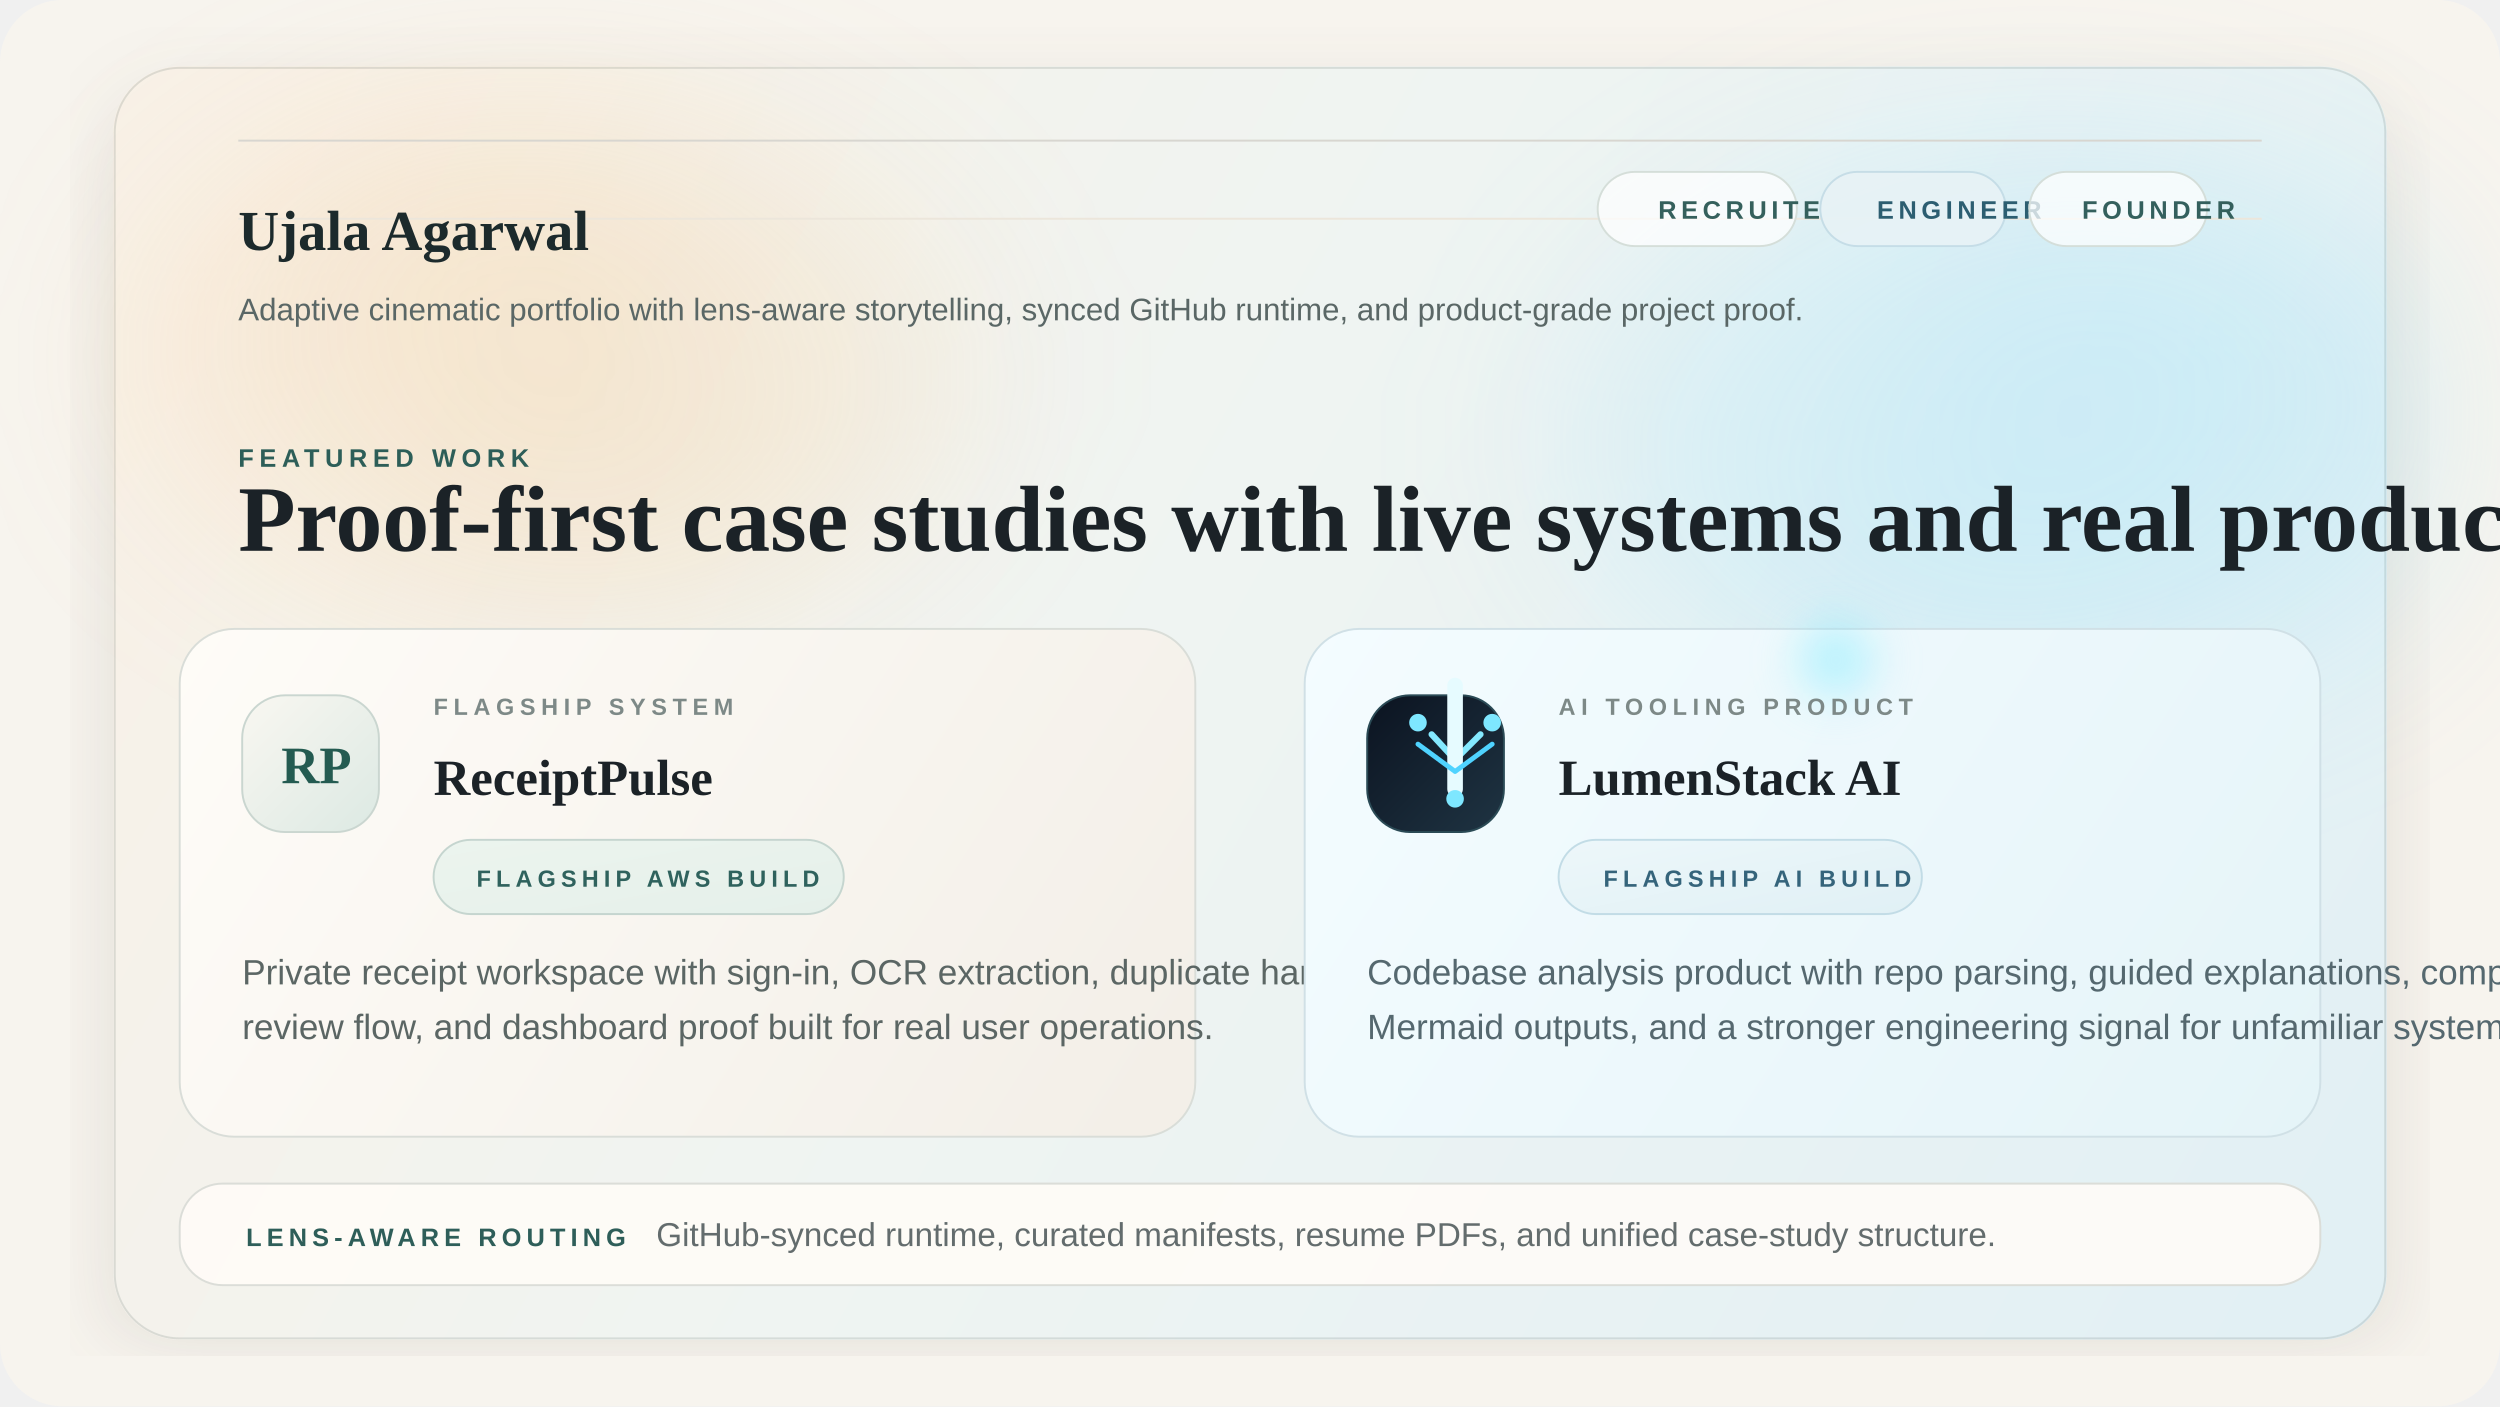
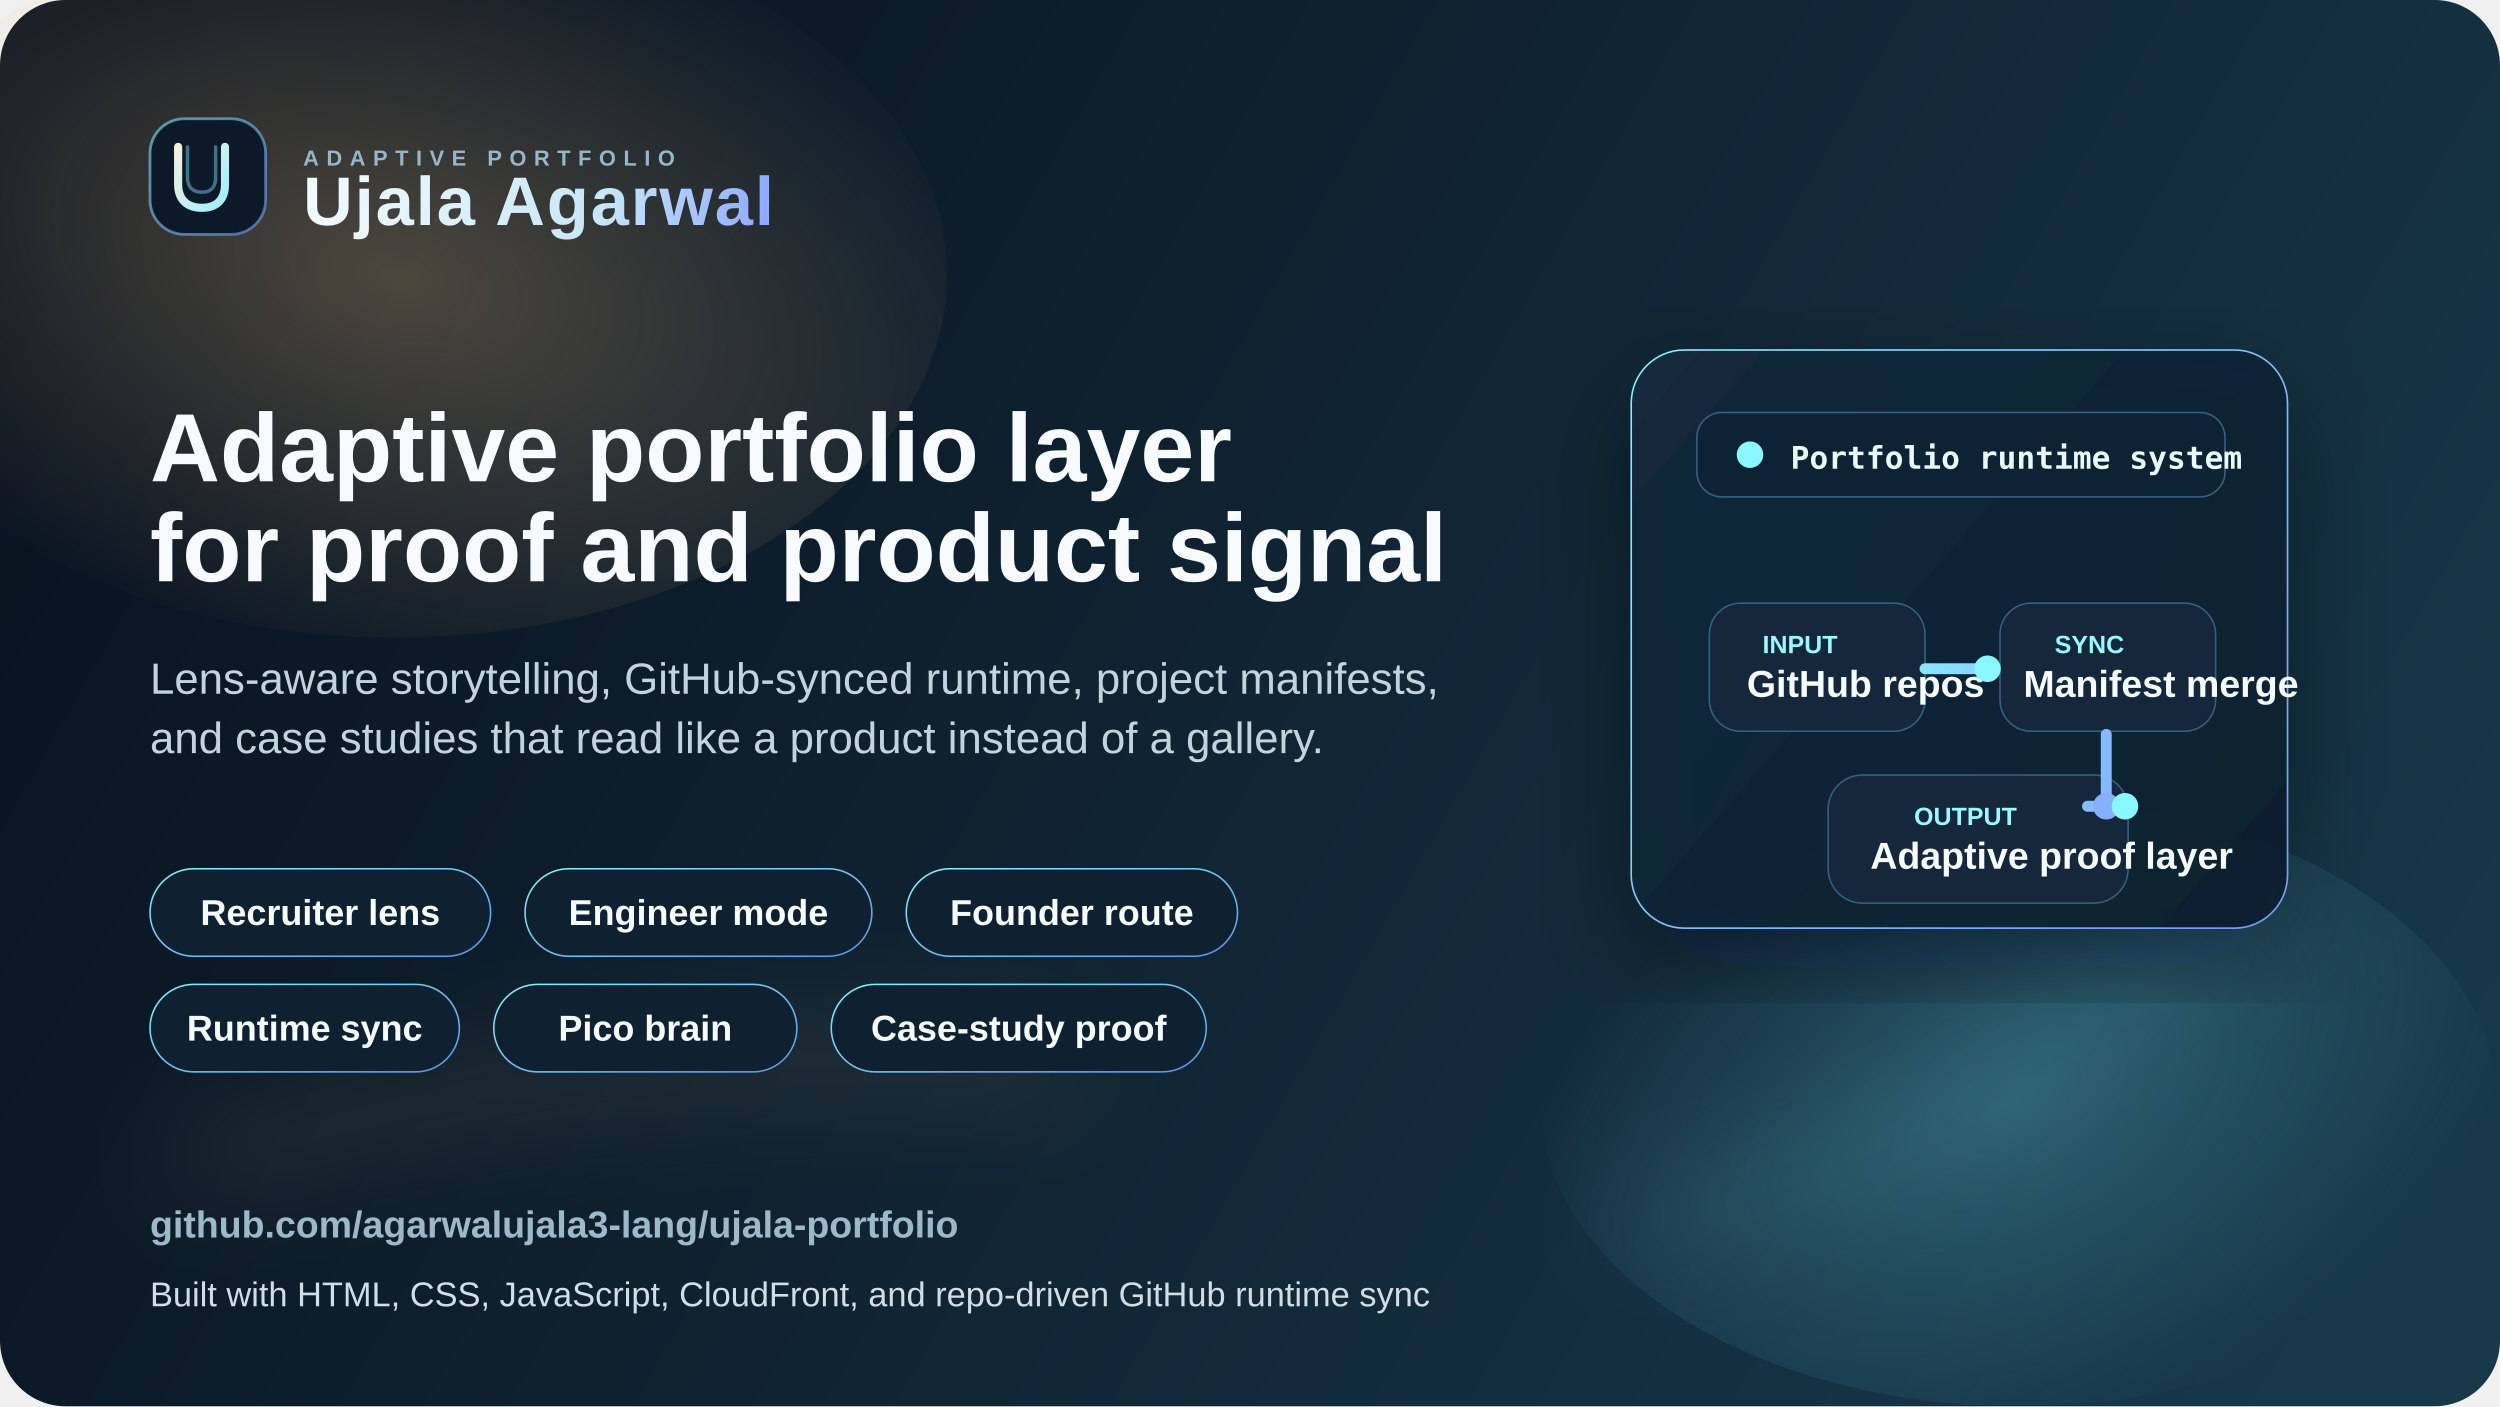
- <svg xmlns="http://www.w3.org/2000/svg" width="1280" height="720" viewBox="0 0 1280 720" fill="none" role="img" aria-labelledby="title desc">
+ <svg xmlns="http://www.w3.org/2000/svg" width="1600" height="900" viewBox="0 0 1600 900" fill="none" role="img" aria-labelledby="title desc">
  <defs>
-     <linearGradient id="bg" x1="122" y1="96" x2="1165" y2="681" gradientUnits="userSpaceOnUse">
-       <stop stop-color="#F8F1E7" />
-       <stop offset="0.44" stop-color="#EFF4F2" />
-       <stop offset="1" stop-color="#E2F0F4" />
+     <linearGradient id="bg" x1="92" y1="44" x2="1494" y2="846" gradientUnits="userSpaceOnUse">
+       <stop stop-color="#08121F" />
+       <stop offset="0.46" stop-color="#102231" />
+       <stop offset="1" stop-color="#163849" />
    </linearGradient>
-     <radialGradient id="glowGold" cx="0" cy="0" r="1" gradientUnits="userSpaceOnUse" gradientTransform="translate(277 175) rotate(54.9252) scale(440.518 299.271)">
-       <stop stop-color="#F4BC74" stop-opacity="0.26" />
-       <stop offset="1" stop-color="#F4BC74" stop-opacity="0" />
+     <radialGradient id="glowGold" cx="0" cy="0" r="1" gradientUnits="userSpaceOnUse" gradientTransform="translate(252 176) rotate(16) scale(436 262)">
+       <stop stop-color="#F4C37D" stop-opacity="0.28" />
+       <stop offset="1" stop-color="#F4C37D" stop-opacity="0" />
    </radialGradient>
-     <radialGradient id="glowBlue" cx="0" cy="0" r="1" gradientUnits="userSpaceOnUse" gradientTransform="translate(1062 213) rotate(145.922) scale(478.933 327.351)">
-       <stop stop-color="#77DAFF" stop-opacity="0.28" />
-       <stop offset="1" stop-color="#77DAFF" stop-opacity="0" />
+     <radialGradient id="glowBlue" cx="0" cy="0" r="1" gradientUnits="userSpaceOnUse" gradientTransform="translate(1292 706) rotate(150) scale(362 220)">
+       <stop stop-color="#77E9FF" stop-opacity="0.24" />
+       <stop offset="1" stop-color="#77E9FF" stop-opacity="0" />
    </radialGradient>
-     <linearGradient id="cardWarm" x1="79" y1="263" x2="576" y2="583" gradientUnits="userSpaceOnUse">
-       <stop stop-color="#FFFDF9" />
-       <stop offset="1" stop-color="#F3EFE8" />
+     <linearGradient id="frame" x1="0" y1="0" x2="1" y2="1">
+       <stop stop-color="#87F1FF" />
+       <stop offset="1" stop-color="#7A97FF" />
    </linearGradient>
-     <linearGradient id="cardCool" x1="704" y1="263" x2="1186" y2="577" gradientUnits="userSpaceOnUse">
-       <stop stop-color="#F4FCFF" />
-       <stop offset="1" stop-color="#E5F4F8" />
+     <linearGradient id="mono" x1="0" y1="0" x2="1" y2="1">
+       <stop stop-color="#F7F0DE" />
+       <stop offset="1" stop-color="#9EEFFF" />
    </linearGradient>
-     <linearGradient id="receiptIcon" x1="0" y1="0" x2="1" y2="1">
-       <stop stop-color="#F9F7F1" />
-       <stop offset="1" stop-color="#DCE9E3" />
+     <linearGradient id="name" x1="194" y1="92" x2="492" y2="146" gradientUnits="userSpaceOnUse">
+       <stop stop-color="#F3FBFF" />
+       <stop offset="0.64" stop-color="#C9E7F7" />
+       <stop offset="1" stop-color="#8DA9FF" />
    </linearGradient>
-     <linearGradient id="lumenIcon" x1="0" y1="0" x2="1" y2="1">
-       <stop stop-color="#0B1320" />
-       <stop offset="1" stop-color="#1F3443" />
+     <linearGradient id="chipStroke" x1="0" y1="0" x2="1" y2="1">
+       <stop stop-color="#82F4FF" />
+       <stop offset="1" stop-color="#5B94E8" />
    </linearGradient>
-     <linearGradient id="badgeWarm" x1="0" y1="0" x2="1" y2="1">
-       <stop stop-color="#ECF4EE" />
-       <stop offset="1" stop-color="#E5F0EA" />
+     <linearGradient id="panelFill" x1="1038" y1="216" x2="1472" y2="594" gradientUnits="userSpaceOnUse">
+       <stop stop-color="#12293C" stop-opacity="0.96" />
+       <stop offset="1" stop-color="#0C1E2C" stop-opacity="0.94" />
    </linearGradient>
-     <linearGradient id="badgeCool" x1="0" y1="0" x2="1" y2="1">
-       <stop stop-color="#EDF7FA" />
-       <stop offset="1" stop-color="#E0F0F5" />
+     <linearGradient id="panelStroke" x1="1042" y1="210" x2="1466" y2="594" gradientUnits="userSpaceOnUse">
+       <stop stop-color="#88F4FF" />
+       <stop offset="1" stop-color="#7A99FF" />
    </linearGradient>
-     <filter id="blurLarge" x="-160" y="-160" width="1600" height="1040" filterUnits="userSpaceOnUse" color-interpolation-filters="sRGB">
-       <feGaussianBlur stdDeviation="44" />
+     <linearGradient id="lineStroke" x1="1178" y1="0" x2="1408" y2="0" gradientUnits="userSpaceOnUse">
+       <stop stop-color="#88F8FF" />
+       <stop offset="1" stop-color="#84A2FF" />
+     </linearGradient>
+     <filter id="panelGlow" x="986" y="172" width="542" height="470" filterUnits="userSpaceOnUse" color-interpolation-filters="sRGB">
+       <feFlood flood-opacity="0" result="BackgroundImageFix" />
+       <feBlend mode="normal" in="SourceGraphic" in2="BackgroundImageFix" result="shape" />
+       <feDropShadow dx="0" dy="0" stdDeviation="18" flood-color="#7AEFFF" flood-opacity="0.28" />
+       <feDropShadow dx="0" dy="26" stdDeviation="34" flood-color="#08121E" flood-opacity="0.44" />
    </filter>
-     <filter id="panelShadow" x="36" y="14" width="1208" height="680" filterUnits="userSpaceOnUse" color-interpolation-filters="sRGB">
-       <feOffset dy="18" />
-       <feGaussianBlur stdDeviation="22" />
-       <feColorMatrix type="matrix" values="0 0 0 0 0.282 0 0 0 0 0.22 0 0 0 0 0.153 0 0 0 0.12 0" />
-       <feBlend in="SourceGraphic" in2="BackgroundImageFix" result="shape" />
-     </filter>
-     <filter id="softGlow" x="886" y="284" width="108" height="108" filterUnits="userSpaceOnUse" color-interpolation-filters="sRGB">
-       <feGaussianBlur stdDeviation="12" />
+     <filter id="softBlur" x="-60%" y="-60%" width="220%" height="220%">
+       <feGaussianBlur stdDeviation="34" />
    </filter>
  </defs>
-   <rect width="1280" height="720" rx="32" fill="#F7F4EE" />
-   <g filter="url(#panelShadow)">
-     <rect x="58" y="34" width="1164" height="652" rx="34" fill="url(#bg)" />
-     <rect x="58.75" y="34.75" width="1162.5" height="650.5" rx="33.25" stroke="#455C53" stroke-opacity="0.16" />
+   <rect width="1600" height="900" rx="42" fill="url(#bg)" />
+   <ellipse cx="252" cy="176" rx="354" ry="232" fill="url(#glowGold)" />
+   <ellipse cx="1292" cy="706" rx="306" ry="194" fill="url(#glowBlue)" />
+   <g opacity="0.24" filter="url(#softBlur)">
+     <path d="M126 744C300 690 470 666 676 682" stroke="#E8BD7B" stroke-width="20" stroke-linecap="round" />
+     <path d="M1050 784C1182 752 1324 686 1454 554" stroke="#7BE6FF" stroke-width="18" stroke-linecap="round" />
  </g>
-   <g filter="url(#blurLarge)">
-     <ellipse cx="282" cy="188" rx="228" ry="132" fill="url(#glowGold)" />
-     <ellipse cx="1035" cy="221" rx="246" ry="144" fill="url(#glowBlue)" />
+   <rect x="96" y="76" width="74" height="74" rx="22" fill="#0D1928" stroke="url(#frame)" stroke-opacity="0.58" stroke-width="1.8" />
+   <path d="M114 94V118C114 127.4 119.4 133 129.2 133C139.1 133 144 127.3 144 118V94" stroke="url(#mono)" stroke-width="5.2" stroke-linecap="round" stroke-linejoin="round" />
+   <path d="M120 94V113.5C120 119.3 123 123 129.2 123C135.4 123 138 119.4 138 113.5V94" stroke="#7DDFFF" stroke-opacity="0.45" stroke-width="2.2" stroke-linecap="round" stroke-linejoin="round" />
+   <text x="194" y="106" fill="#97B6C7" font-family="Segoe UI, Arial, sans-serif" font-size="14" font-weight="700" letter-spacing="4.8">ADAPTIVE PORTFOLIO</text>
+   <text x="194" y="144" fill="url(#name)" font-family="Segoe UI, Arial, sans-serif" font-size="44" font-weight="800" letter-spacing="1.2">Ujala Agarwal</text>
+   <text x="96" y="308" fill="#F7FBFF" font-family="Segoe UI, Arial, sans-serif" font-size="62" font-weight="800">Adaptive portfolio layer</text>
+   <text x="96" y="372" fill="#F7FBFF" font-family="Segoe UI, Arial, sans-serif" font-size="62" font-weight="800">for proof and product signal</text>
+   <text x="96" y="444" fill="#C2D3DE" font-family="Segoe UI, Arial, sans-serif" font-size="28" font-weight="500">Lens-aware storytelling, GitHub-synced runtime, project manifests,</text>
+   <text x="96" y="482" fill="#C2D3DE" font-family="Segoe UI, Arial, sans-serif" font-size="28" font-weight="500">and case studies that read like a product instead of a gallery.</text>
+   <g>
+     <rect x="96" y="556" width="218" height="56" rx="28" fill="#0F2131" stroke="url(#chipStroke)" />
+     <text x="205" y="592" text-anchor="middle" fill="#F5FBFF" font-family="Segoe UI, Arial, sans-serif" font-size="23" font-weight="700">Recruiter lens</text>
+     <rect x="336" y="556" width="222" height="56" rx="28" fill="#0F2131" stroke="url(#chipStroke)" />
+     <text x="447" y="592" text-anchor="middle" fill="#F5FBFF" font-family="Segoe UI, Arial, sans-serif" font-size="23" font-weight="700">Engineer mode</text>
+     <rect x="580" y="556" width="212" height="56" rx="28" fill="#0F2131" stroke="url(#chipStroke)" />
+     <text x="686" y="592" text-anchor="middle" fill="#F5FBFF" font-family="Segoe UI, Arial, sans-serif" font-size="23" font-weight="700">Founder route</text>
+     <rect x="96" y="630" width="198" height="56" rx="28" fill="#0F2131" stroke="url(#chipStroke)" />
+     <text x="195" y="666" text-anchor="middle" fill="#F5FBFF" font-family="Segoe UI, Arial, sans-serif" font-size="23" font-weight="700">Runtime sync</text>
+     <rect x="316" y="630" width="194" height="56" rx="28" fill="#0F2131" stroke="url(#chipStroke)" />
+     <text x="413" y="666" text-anchor="middle" fill="#F5FBFF" font-family="Segoe UI, Arial, sans-serif" font-size="23" font-weight="700">Pico brain</text>
+     <rect x="532" y="630" width="240" height="56" rx="28" fill="#0F2131" stroke="url(#chipStroke)" />
+     <text x="652" y="666" text-anchor="middle" fill="#F5FBFF" font-family="Segoe UI, Arial, sans-serif" font-size="23" font-weight="700">Case-study proof</text>
  </g>
-   <path d="M122 72H1158" stroke="#D8D6D0" />
-   <path d="M122 112H1158" stroke="#ECE6DB" />
-   <text x="122" y="128" fill="#1C2A2C" font-family="Georgia, 'Times New Roman', serif" font-size="29" font-weight="700">Ujala Agarwal</text>
-   <text x="122" y="164" fill="#5A6766" font-family="'Segoe UI', Arial, sans-serif" font-size="16">Adaptive cinematic portfolio with lens-aware storytelling, synced GitHub runtime, and product-grade project proof.</text>
-   <g opacity="0.95">
-     <rect x="818" y="88" width="102" height="38" rx="19" fill="#FFFFFF" fill-opacity="0.76" stroke="#D4DDD8" />
-     <text x="849" y="112" fill="#2C5955" font-family="'Segoe UI', Arial, sans-serif" font-size="13" font-weight="700" letter-spacing="0.18em">RECRUITER</text>
-     <rect x="932" y="88" width="95" height="38" rx="19" fill="#E7F2F6" stroke="#C4DCE6" />
-     <text x="961" y="112" fill="#24576A" font-family="'Segoe UI', Arial, sans-serif" font-size="13" font-weight="700" letter-spacing="0.18em">ENGINEER</text>
-     <rect x="1039" y="88" width="91" height="38" rx="19" fill="#FFFFFF" fill-opacity="0.76" stroke="#D4DDD8" />
-     <text x="1066" y="112" fill="#2C5955" font-family="'Segoe UI', Arial, sans-serif" font-size="13" font-weight="700" letter-spacing="0.18em">FOUNDER</text>
-   </g>
-   <text x="122" y="239" fill="#2D5E58" font-family="'Segoe UI', Arial, sans-serif" font-size="13" font-weight="700" letter-spacing="0.22em">FEATURED WORK</text>
-   <text x="122" y="282" fill="#1B2227" font-family="Georgia, 'Times New Roman', serif" font-size="48" font-weight="700">Proof-first case studies with live systems and real products.</text>
-   <g>
-     <rect x="92" y="322" width="520" height="260" rx="28" fill="url(#cardWarm)" stroke="#D9DDD8" />
-     <rect x="124" y="356" width="70" height="70" rx="22" fill="url(#receiptIcon)" stroke="#CAD6D0" />
-     <text x="144" y="401" fill="#245B51" font-family="Georgia, 'Times New Roman', serif" font-size="27" font-weight="700">RP</text>
-     <text x="222" y="366" fill="#7D8987" font-family="'Segoe UI', Arial, sans-serif" font-size="12" font-weight="700" letter-spacing="0.24em">FLAGSHIP SYSTEM</text>
-     <text x="222" y="407" fill="#1B2227" font-family="Georgia, 'Times New Roman', serif" font-size="26" font-weight="700">ReceiptPulse</text>
-     <rect x="222" y="430" width="210" height="38" rx="19" fill="url(#badgeWarm)" stroke="#C5D5CF" />
-     <text x="244" y="454" fill="#2F625D" font-family="'Segoe UI', Arial, sans-serif" font-size="12" font-weight="700" letter-spacing="0.22em">FLAGSHIP AWS BUILD</text>
-     <text x="124" y="504" fill="#5B6664" font-family="'Segoe UI', Arial, sans-serif" font-size="18">Private receipt workspace with sign-in, OCR extraction, duplicate handling,</text>
-     <text x="124" y="532" fill="#5B6664" font-family="'Segoe UI', Arial, sans-serif" font-size="18">review flow, and dashboard proof built for real user operations.</text>
-   </g>
-   <g>
-     <rect x="668" y="322" width="520" height="260" rx="28" fill="url(#cardCool)" stroke="#D0E0E6" />
-     <rect x="700" y="356" width="70" height="70" rx="22" fill="url(#lumenIcon)" stroke="#2A4A55" />
-     <g filter="url(#softGlow)">
-       <circle cx="940" cy="338" r="18" fill="#6EE8FF" fill-opacity="0.48" />
-     </g>
-     <path d="M733 376L745 389L758 376" stroke="#84E9FF" stroke-width="3.2" stroke-linecap="round" stroke-linejoin="round" />
-     <path d="M745 351V404" stroke="#E6FBFF" stroke-width="8" stroke-linecap="round" />
-     <path d="M726 381L745 395L764 381" stroke="#4FD3FF" stroke-width="2.5" stroke-linecap="round" stroke-linejoin="round" />
-     <circle cx="726" cy="370" r="4.5" fill="#7EE7FF" />
-     <circle cx="764" cy="370" r="4.5" fill="#7EE7FF" />
-     <circle cx="745" cy="409" r="4.5" fill="#7EE7FF" />
-     <text x="798" y="366" fill="#7D8987" font-family="'Segoe UI', Arial, sans-serif" font-size="12" font-weight="700" letter-spacing="0.24em">AI TOOLING PRODUCT</text>
-     <text x="798" y="407" fill="#1B2227" font-family="Georgia, 'Times New Roman', serif" font-size="26" font-weight="700">LumenStack AI</text>
-     <rect x="798" y="430" width="186" height="38" rx="19" fill="url(#badgeCool)" stroke="#C2DCE6" />
-     <text x="821" y="454" fill="#35647B" font-family="'Segoe UI', Arial, sans-serif" font-size="12" font-weight="700" letter-spacing="0.22em">FLAGSHIP AI BUILD</text>
-     <text x="700" y="504" fill="#55686F" font-family="'Segoe UI', Arial, sans-serif" font-size="18">Codebase analysis product with repo parsing, guided explanations, compare mode,</text>
-     <text x="700" y="532" fill="#55686F" font-family="'Segoe UI', Arial, sans-serif" font-size="18">Mermaid outputs, and a stronger engineering signal for unfamiliar systems.</text>
-   </g>
-   <g>
-     <rect x="92" y="606" width="1096" height="52" rx="22" fill="#FFFCF7" fill-opacity="0.88" stroke="#DBDDD8" />
-     <text x="126" y="638" fill="#2E5E59" font-family="'Segoe UI', Arial, sans-serif" font-size="13" font-weight="700" letter-spacing="0.2em">LENS-AWARE ROUTING</text>
-     <text x="336" y="638" fill="#636C6D" font-family="'Segoe UI', Arial, sans-serif" font-size="17">GitHub-synced runtime, curated manifests, resume PDFs, and unified case-study structure.</text>
+   <text x="96" y="792" fill="#9CB9C9" font-family="Segoe UI, Arial, sans-serif" font-size="24" font-weight="600">github.com/agarwalujala3-lang/ujala-portfolio</text>
+   <text x="96" y="836" fill="#D2DDE7" font-family="Segoe UI, Arial, sans-serif" font-size="22" font-weight="500">Built with HTML, CSS, JavaScript, CloudFront, and repo-driven GitHub runtime sync</text>
+   <g filter="url(#panelGlow)">
+     <rect x="1044" y="224" width="420" height="370" rx="34" fill="url(#panelFill)" stroke="url(#panelStroke)" />
+     <rect x="1086" y="264" width="338" height="54" rx="16" fill="#0E2131" stroke="#356280" />
+     <circle cx="1120" cy="291" r="8.5" fill="#8AF7FF" />
+     <text x="1146" y="300" fill="#E9FAFF" font-family="Consolas, monospace" font-size="20" font-weight="700">Portfolio runtime system</text>
+     <rect x="1094" y="386" width="138" height="82" rx="20" fill="#12283A" stroke="#36617D" />
+     <text x="1128" y="418" fill="#9AF8FF" font-family="Segoe UI, Arial, sans-serif" font-size="16" font-weight="700">INPUT</text>
+     <text x="1118" y="446" fill="#F5FBFF" font-family="Segoe UI, Arial, sans-serif" font-size="24" font-weight="700">GitHub repos</text>
+     <rect x="1280" y="386" width="138" height="82" rx="20" fill="#12283A" stroke="#36617D" />
+     <text x="1315" y="418" fill="#9AF8FF" font-family="Segoe UI, Arial, sans-serif" font-size="16" font-weight="700">SYNC</text>
+     <text x="1295" y="446" fill="#F5FBFF" font-family="Segoe UI, Arial, sans-serif" font-size="24" font-weight="700">Manifest merge</text>
+     <rect x="1170" y="496" width="192" height="82" rx="22" fill="#12283A" stroke="#36617D" />
+     <text x="1225" y="528" fill="#9AF8FF" font-family="Segoe UI, Arial, sans-serif" font-size="16" font-weight="700">OUTPUT</text>
+     <text x="1197" y="556" fill="#F5FBFF" font-family="Segoe UI, Arial, sans-serif" font-size="24" font-weight="700">Adaptive proof layer</text>
+     <path d="M1232 428H1272" stroke="url(#lineStroke)" stroke-width="7" stroke-linecap="round" />
+     <path d="M1348 470V516" stroke="url(#lineStroke)" stroke-width="7" stroke-linecap="round" />
+     <path d="M1336 516H1360" stroke="url(#lineStroke)" stroke-width="7" stroke-linecap="round" />
+     <circle cx="1272" cy="428" r="8.5" fill="#8AF7FF" />
+     <circle cx="1348" cy="516" r="8.5" fill="#86AFFF" />
+     <circle cx="1360" cy="516" r="8.5" fill="#8AF7FF" />
  </g>
</svg>
